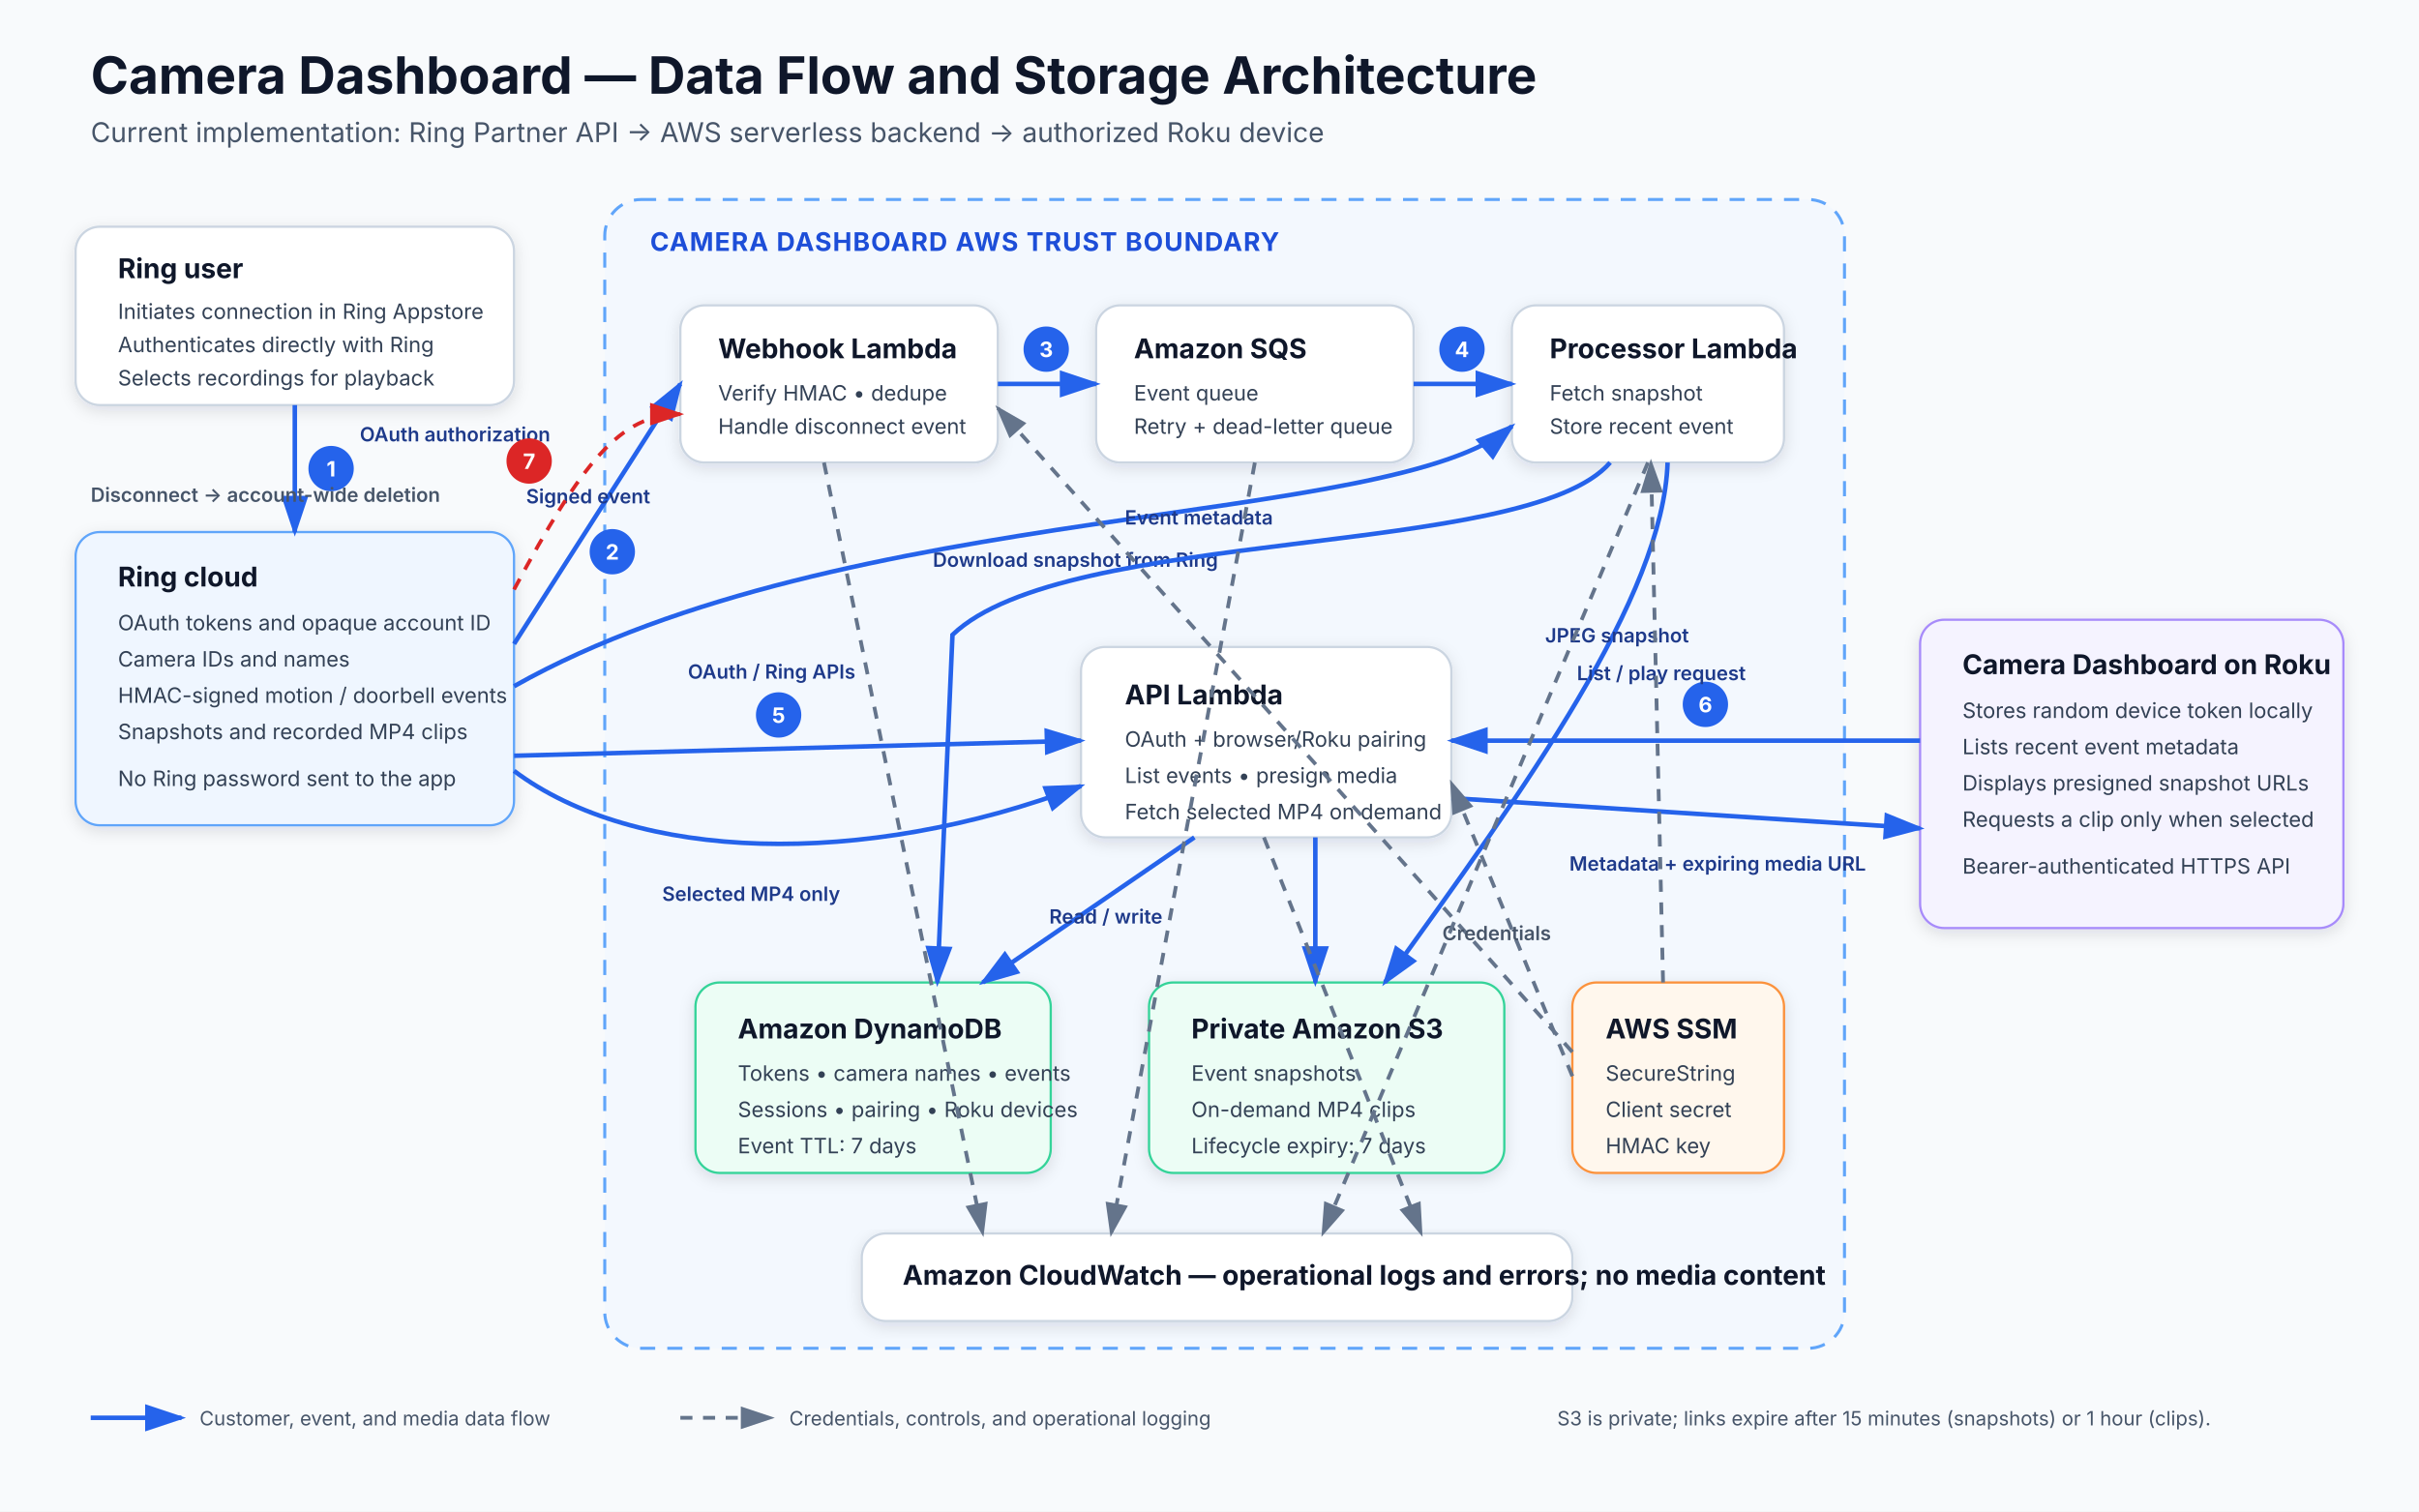
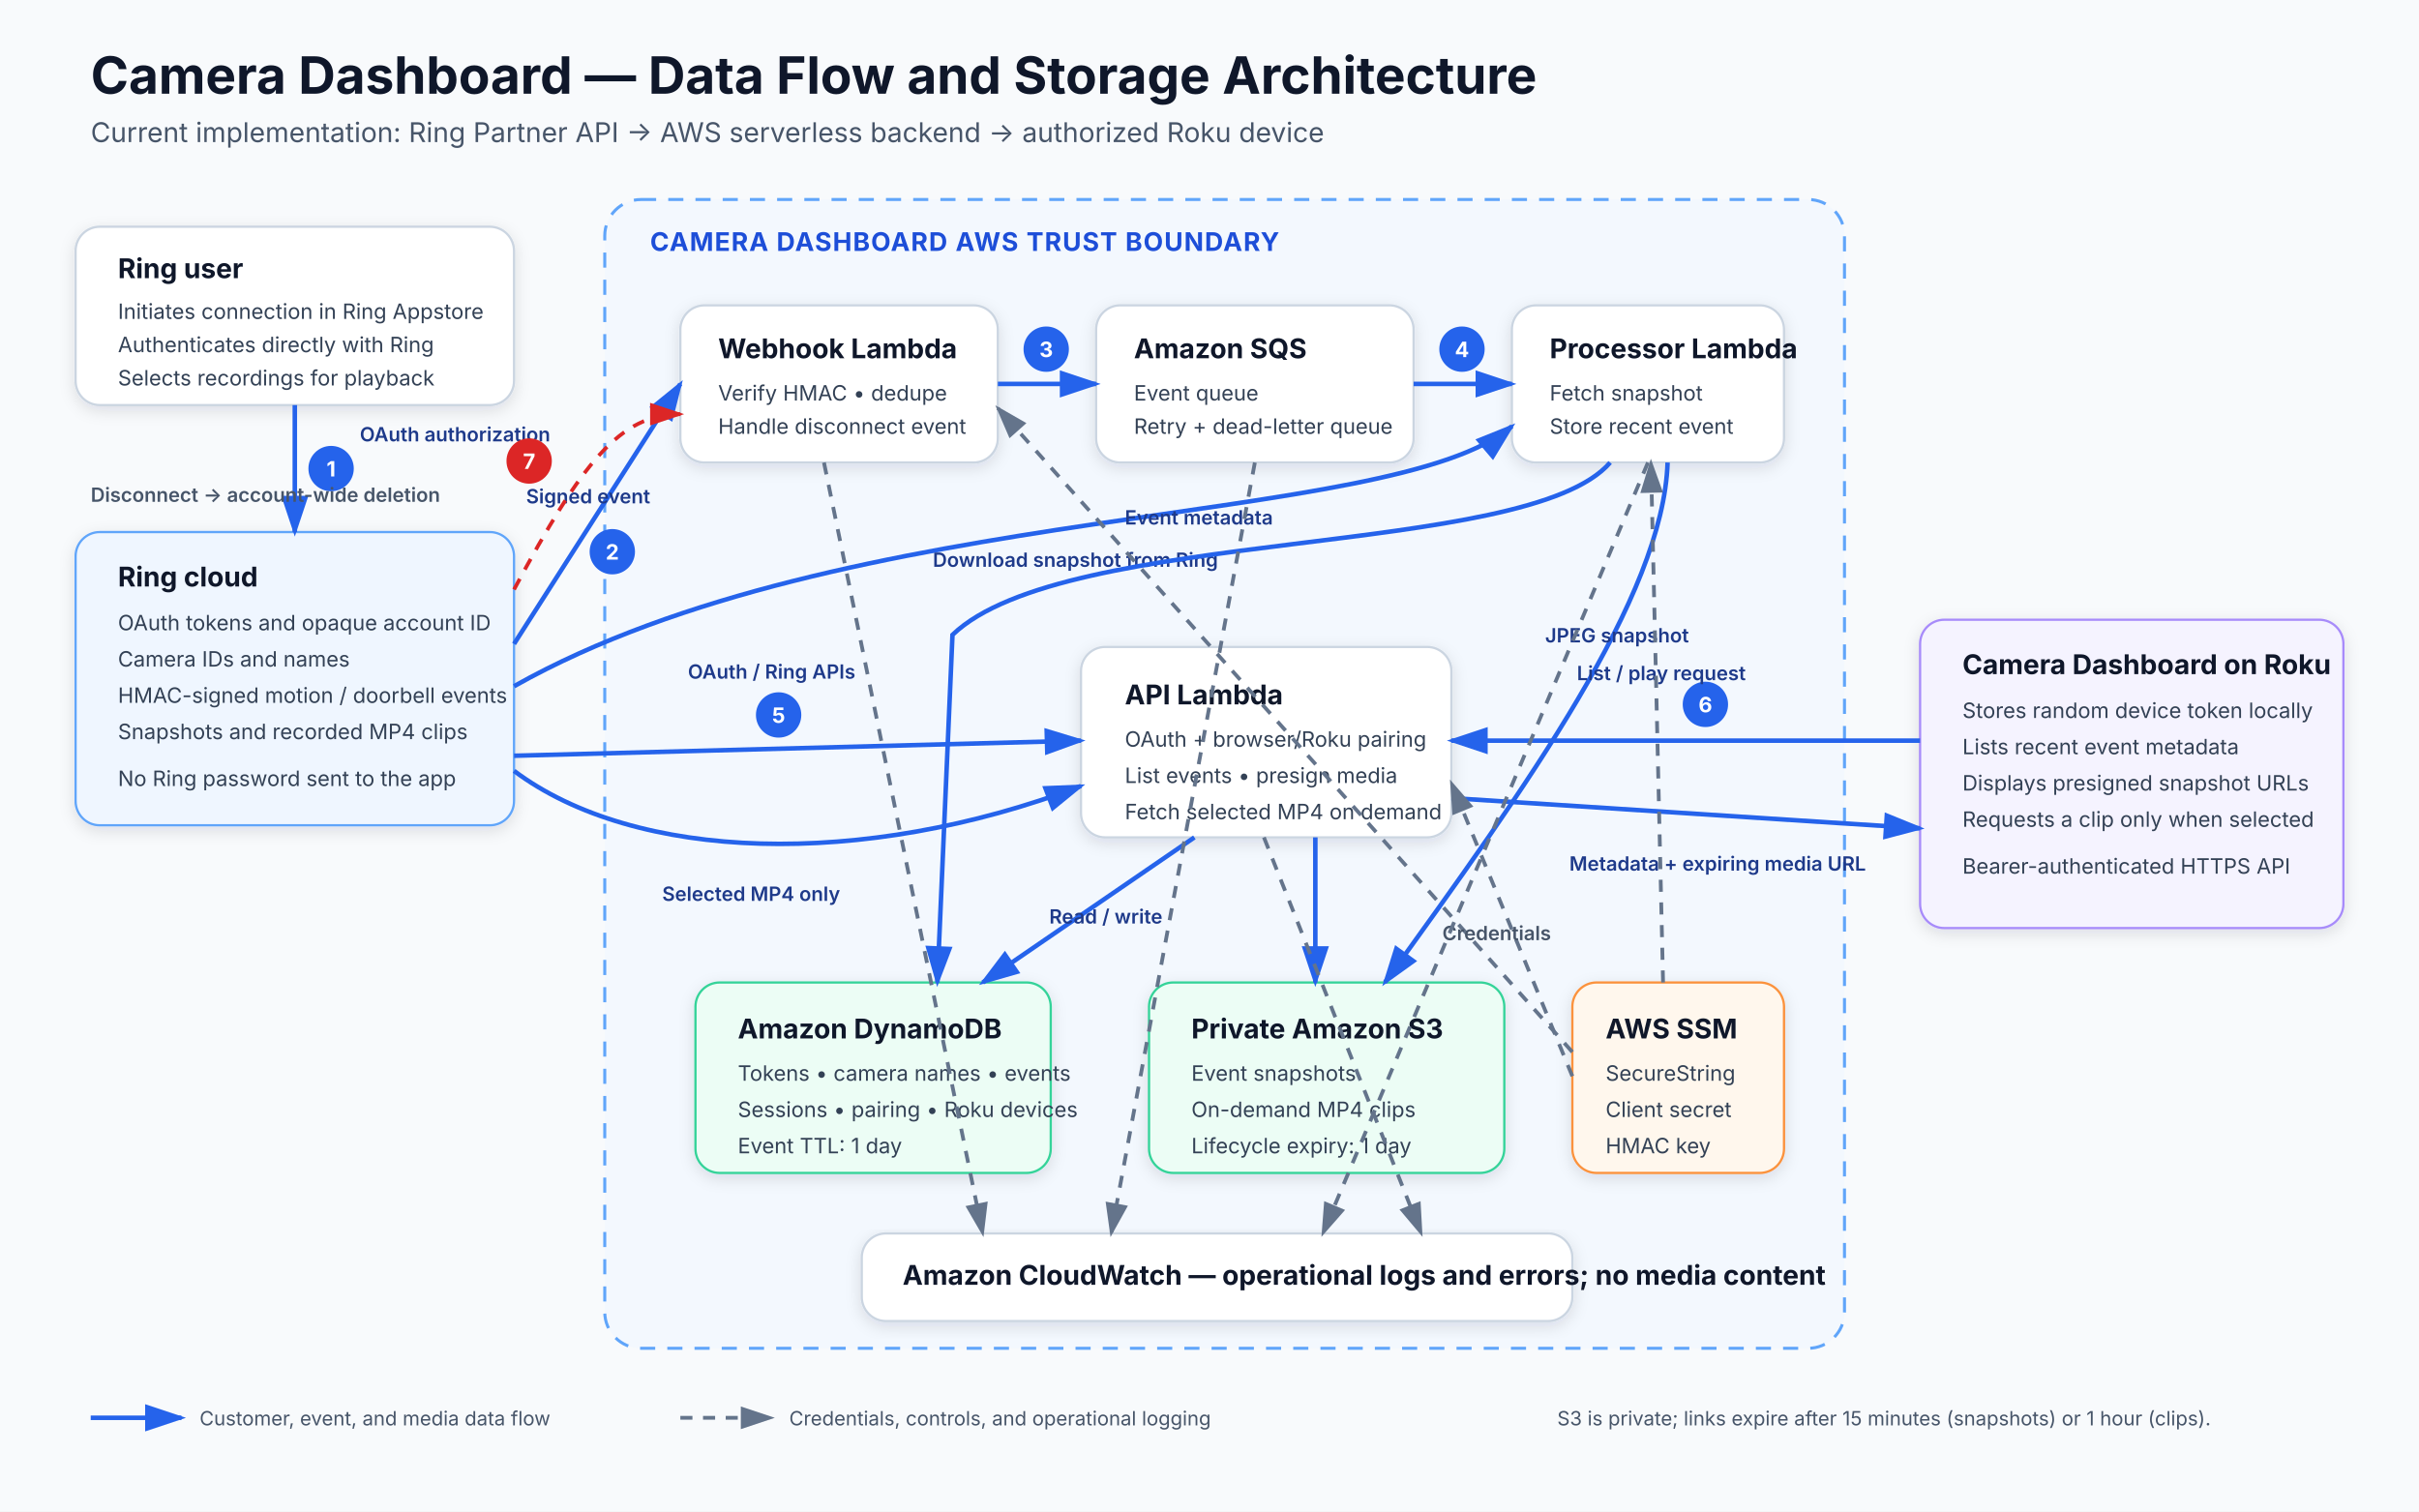
<svg xmlns="http://www.w3.org/2000/svg" width="1600" height="1000" viewBox="0 0 1600 1000" role="img" aria-labelledby="title desc">
  <defs>
    <marker id="arrow" markerWidth="10" markerHeight="10" refX="8" refY="3" orient="auto" markerUnits="strokeWidth">
      <path d="M0,0 L0,6 L9,3 z" fill="#2563eb" />
    </marker>
    <marker id="arrow-muted" markerWidth="10" markerHeight="10" refX="8" refY="3" orient="auto" markerUnits="strokeWidth">
      <path d="M0,0 L0,6 L9,3 z" fill="#64748b" />
    </marker>
    <marker id="arrow-red" markerWidth="10" markerHeight="10" refX="8" refY="3" orient="auto" markerUnits="strokeWidth">
      <path d="M0,0 L0,6 L9,3 z" fill="#dc2626" />
    </marker>
    <filter id="shadow" x="-10%" y="-10%" width="120%" height="130%">
      <feDropShadow dx="0" dy="3" stdDeviation="5" flood-color="#0f172a" flood-opacity="0.12" />
    </filter>
    <style>
      .title { font: 700 34px Inter, Arial, sans-serif; fill: #0f172a; }
      .subtitle { font: 400 18px Inter, Arial, sans-serif; fill: #475569; }
      .boundary-label { font: 700 17px Inter, Arial, sans-serif; fill: #1d4ed8; letter-spacing: .04em; }
      .node-title { font: 700 18px Inter, Arial, sans-serif; fill: #0f172a; }
      .node-body { font: 400 14px Inter, Arial, sans-serif; fill: #334155; }
      .edge-label { font: 600 13px Inter, Arial, sans-serif; fill: #1e3a8a; }
      .edge-label-muted { font: 600 13px Inter, Arial, sans-serif; fill: #475569; }
      .legend { font: 400 13px Inter, Arial, sans-serif; fill: #475569; }
      .step { font: 700 14px Inter, Arial, sans-serif; fill: #ffffff; text-anchor: middle; dominant-baseline: middle; }
      .flow { fill: none; stroke: #2563eb; stroke-width: 3; marker-end: url(#arrow); }
      .control { fill: none; stroke: #64748b; stroke-width: 2.5; stroke-dasharray: 8 7; marker-end: url(#arrow-muted); }
      .node { fill: #ffffff; stroke: #cbd5e1; stroke-width: 1.5; rx: 16; filter: url(#shadow); }
      .node-ring { fill: #eff6ff; stroke: #60a5fa; }
      .node-roku { fill: #f5f3ff; stroke: #a78bfa; }
      .node-data { fill: #ecfdf5; stroke: #34d399; }
      .node-security { fill: #fff7ed; stroke: #fb923c; }
    </style>
  </defs>
  <rect width="1600" height="1000" fill="#f8fafc" />
  <text x="60" y="62" class="title">Camera Dashboard — Data Flow and Storage Architecture</text>
  <text x="60" y="94" class="subtitle">Current implementation: Ring Partner API → AWS serverless backend → authorized Roku device</text>
  <rect x="400" y="132" width="820" height="760" rx="24" fill="#eef6ff" fill-opacity="0.55" stroke="#60a5fa" stroke-width="2" stroke-dasharray="10 8" />
  <text x="430" y="166" class="boundary-label">CAMERA DASHBOARD AWS TRUST BOUNDARY</text>
  <rect x="50" y="150" width="290" height="118" class="node" rx="16" />
  <text x="78" y="184" class="node-title">Ring user</text>
  <text x="78" y="211" class="node-body">Initiates connection in Ring Appstore</text>
  <text x="78" y="233" class="node-body">Authenticates directly with Ring</text>
  <text x="78" y="255" class="node-body">Selects recordings for playback</text>
  <rect x="50" y="352" width="290" height="194" class="node node-ring" rx="16" />
  <text x="78" y="388" class="node-title">Ring cloud</text>
  <text x="78" y="417" class="node-body">OAuth tokens and opaque account ID</text>
  <text x="78" y="441" class="node-body">Camera IDs and names</text>
  <text x="78" y="465" class="node-body">HMAC-signed motion / doorbell events</text>
  <text x="78" y="489" class="node-body">Snapshots and recorded MP4 clips</text>
  <text x="78" y="520" class="node-body">No Ring password sent to the app</text>
  <rect x="1270" y="410" width="280" height="204" class="node node-roku" rx="16" />
  <text x="1298" y="446" class="node-title">Camera Dashboard on Roku</text>
  <text x="1298" y="475" class="node-body">Stores random device token locally</text>
  <text x="1298" y="499" class="node-body">Lists recent event metadata</text>
  <text x="1298" y="523" class="node-body">Displays presigned snapshot URLs</text>
  <text x="1298" y="547" class="node-body">Requests a clip only when selected</text>
  <text x="1298" y="578" class="node-body">Bearer-authenticated HTTPS API</text>
  <rect x="450" y="202" width="210" height="104" class="node" rx="16" />
  <text x="475" y="237" class="node-title">Webhook Lambda</text>
  <text x="475" y="265" class="node-body">Verify HMAC • dedupe</text>
  <text x="475" y="287" class="node-body">Handle disconnect event</text>
  <rect x="725" y="202" width="210" height="104" class="node" rx="16" />
  <text x="750" y="237" class="node-title">Amazon SQS</text>
  <text x="750" y="265" class="node-body">Event queue</text>
  <text x="750" y="287" class="node-body">Retry + dead-letter queue</text>
  <rect x="1000" y="202" width="180" height="104" class="node" rx="16" />
  <text x="1025" y="237" class="node-title">Processor Lambda</text>
  <text x="1025" y="265" class="node-body">Fetch snapshot</text>
  <text x="1025" y="287" class="node-body">Store recent event</text>
  <rect x="715" y="428" width="245" height="126" class="node" rx="16" />
  <text x="744" y="466" class="node-title">API Lambda</text>
  <text x="744" y="494" class="node-body">OAuth + browser/Roku pairing</text>
  <text x="744" y="518" class="node-body">List events • presign media</text>
  <text x="744" y="542" class="node-body">Fetch selected MP4 on demand</text>
  <rect x="460" y="650" width="235" height="126" class="node node-data" rx="16" />
  <text x="488" y="687" class="node-title">Amazon DynamoDB</text>
  <text x="488" y="715" class="node-body">Tokens • camera names • events</text>
  <text x="488" y="739" class="node-body">Sessions • pairing • Roku devices</text>
-   <text x="488" y="763" class="node-body">Event TTL: 7 days</text>
+   <text x="488" y="763" class="node-body">Event TTL: 1 day</text>
  <rect x="760" y="650" width="235" height="126" class="node node-data" rx="16" />
  <text x="788" y="687" class="node-title">Private Amazon S3</text>
  <text x="788" y="715" class="node-body">Event snapshots</text>
  <text x="788" y="739" class="node-body">On-demand MP4 clips</text>
-   <text x="788" y="763" class="node-body">Lifecycle expiry: 7 days</text>
+   <text x="788" y="763" class="node-body">Lifecycle expiry: 1 day</text>
  <rect x="1040" y="650" width="140" height="126" class="node node-security" rx="16" />
  <text x="1062" y="687" class="node-title">AWS SSM</text>
  <text x="1062" y="715" class="node-body">SecureString</text>
  <text x="1062" y="739" class="node-body">Client secret</text>
  <text x="1062" y="763" class="node-body">HMAC key</text>
  <rect x="570" y="816" width="470" height="58" class="node" rx="14" />
  <text x="597" y="850" class="node-title">Amazon CloudWatch — operational logs and errors; no media content</text>
  <path d="M195 268 L195 352" class="flow" />
  <circle cx="219" cy="310" r="15" fill="#2563eb" />
  <text x="219" y="310" class="step">1</text>
  <text x="238" y="292" class="edge-label">OAuth authorization</text>
  <path d="M340 426 L450 254" class="flow" />
  <circle cx="405" cy="365" r="15" fill="#2563eb" />
  <text x="405" y="365" class="step">2</text>
  <text x="348" y="333" class="edge-label">Signed event</text>
  <path d="M660 254 L725 254" class="flow" />
  <circle cx="692" cy="231" r="15" fill="#2563eb" />
  <text x="692" y="231" class="step">3</text>
  <path d="M935 254 L1000 254" class="flow" />
  <circle cx="967" cy="231" r="15" fill="#2563eb" />
  <text x="967" y="231" class="step">4</text>
  <path d="M340 454 C560 330 920 350 1000 282" class="flow" />
  <text x="617" y="375" class="edge-label">Download snapshot from Ring</text>
  <path d="M1065 306 C1010 370 705 348 630 420 L620 650" class="flow" />
  <text x="744" y="347" class="edge-label">Event metadata</text>
  <path d="M1103 306 C1100 395 1010 520 916 650" class="flow" />
  <text x="1022" y="425" class="edge-label">JPEG snapshot</text>
  <path d="M340 500 L715 490" class="flow" />
  <circle cx="515" cy="473" r="15" fill="#2563eb" />
  <text x="515" y="473" class="step">5</text>
  <text x="455" y="449" class="edge-label">OAuth / Ring APIs</text>
  <path d="M1270 490 L960 490" class="flow" />
  <path d="M960 528 L1270 548" class="flow" />
  <circle cx="1128" cy="466" r="15" fill="#2563eb" />
  <text x="1128" y="466" class="step">6</text>
  <text x="1043" y="450" class="edge-label">List / play request</text>
  <text x="1038" y="576" class="edge-label">Metadata + expiring media URL</text>
  <path d="M790 554 L650 650" class="flow" />
  <path d="M870 554 L870 650" class="flow" />
  <text x="694" y="611" class="edge-label">Read / write</text>
  <path d="M340 510 C420 570 570 575 715 520" class="flow" />
  <text x="438" y="596" class="edge-label">Selected MP4 only</text>
  <path d="M1040 712 L960 518" class="control" />
  <path d="M1040 696 L660 270" class="control" />
  <path d="M1100 650 L1092 306" class="control" />
  <text x="954" y="622" class="edge-label-muted">Credentials</text>
  <path d="M545 306 L650 816" class="control" />
  <path d="M830 306 L735 816" class="control" />
  <path d="M1090 306 L875 816" class="control" />
  <path d="M836 554 L940 816" class="control" />
  <path d="M340 390 C385 306 410 274 450 274" fill="none" stroke="#dc2626" stroke-width="2.5" stroke-dasharray="8 7" marker-end="url(#arrow-red)" />
  <circle cx="350" cy="305" r="15" fill="#dc2626" />
  <text x="350" y="305" class="step">7</text>
  <text x="60" y="332" class="edge-label-muted">Disconnect → account-wide deletion</text>
  <line x1="60" y1="938" x2="120" y2="938" class="flow" />
  <text x="132" y="943" class="legend">Customer, event, and media data flow</text>
  <line x1="450" y1="938" x2="510" y2="938" class="control" />
  <text x="522" y="943" class="legend">Credentials, controls, and operational logging</text>
  <text x="1030" y="943" class="legend">S3 is private; links expire after 15 minutes (snapshots) or 1 hour (clips).</text>
</svg>
